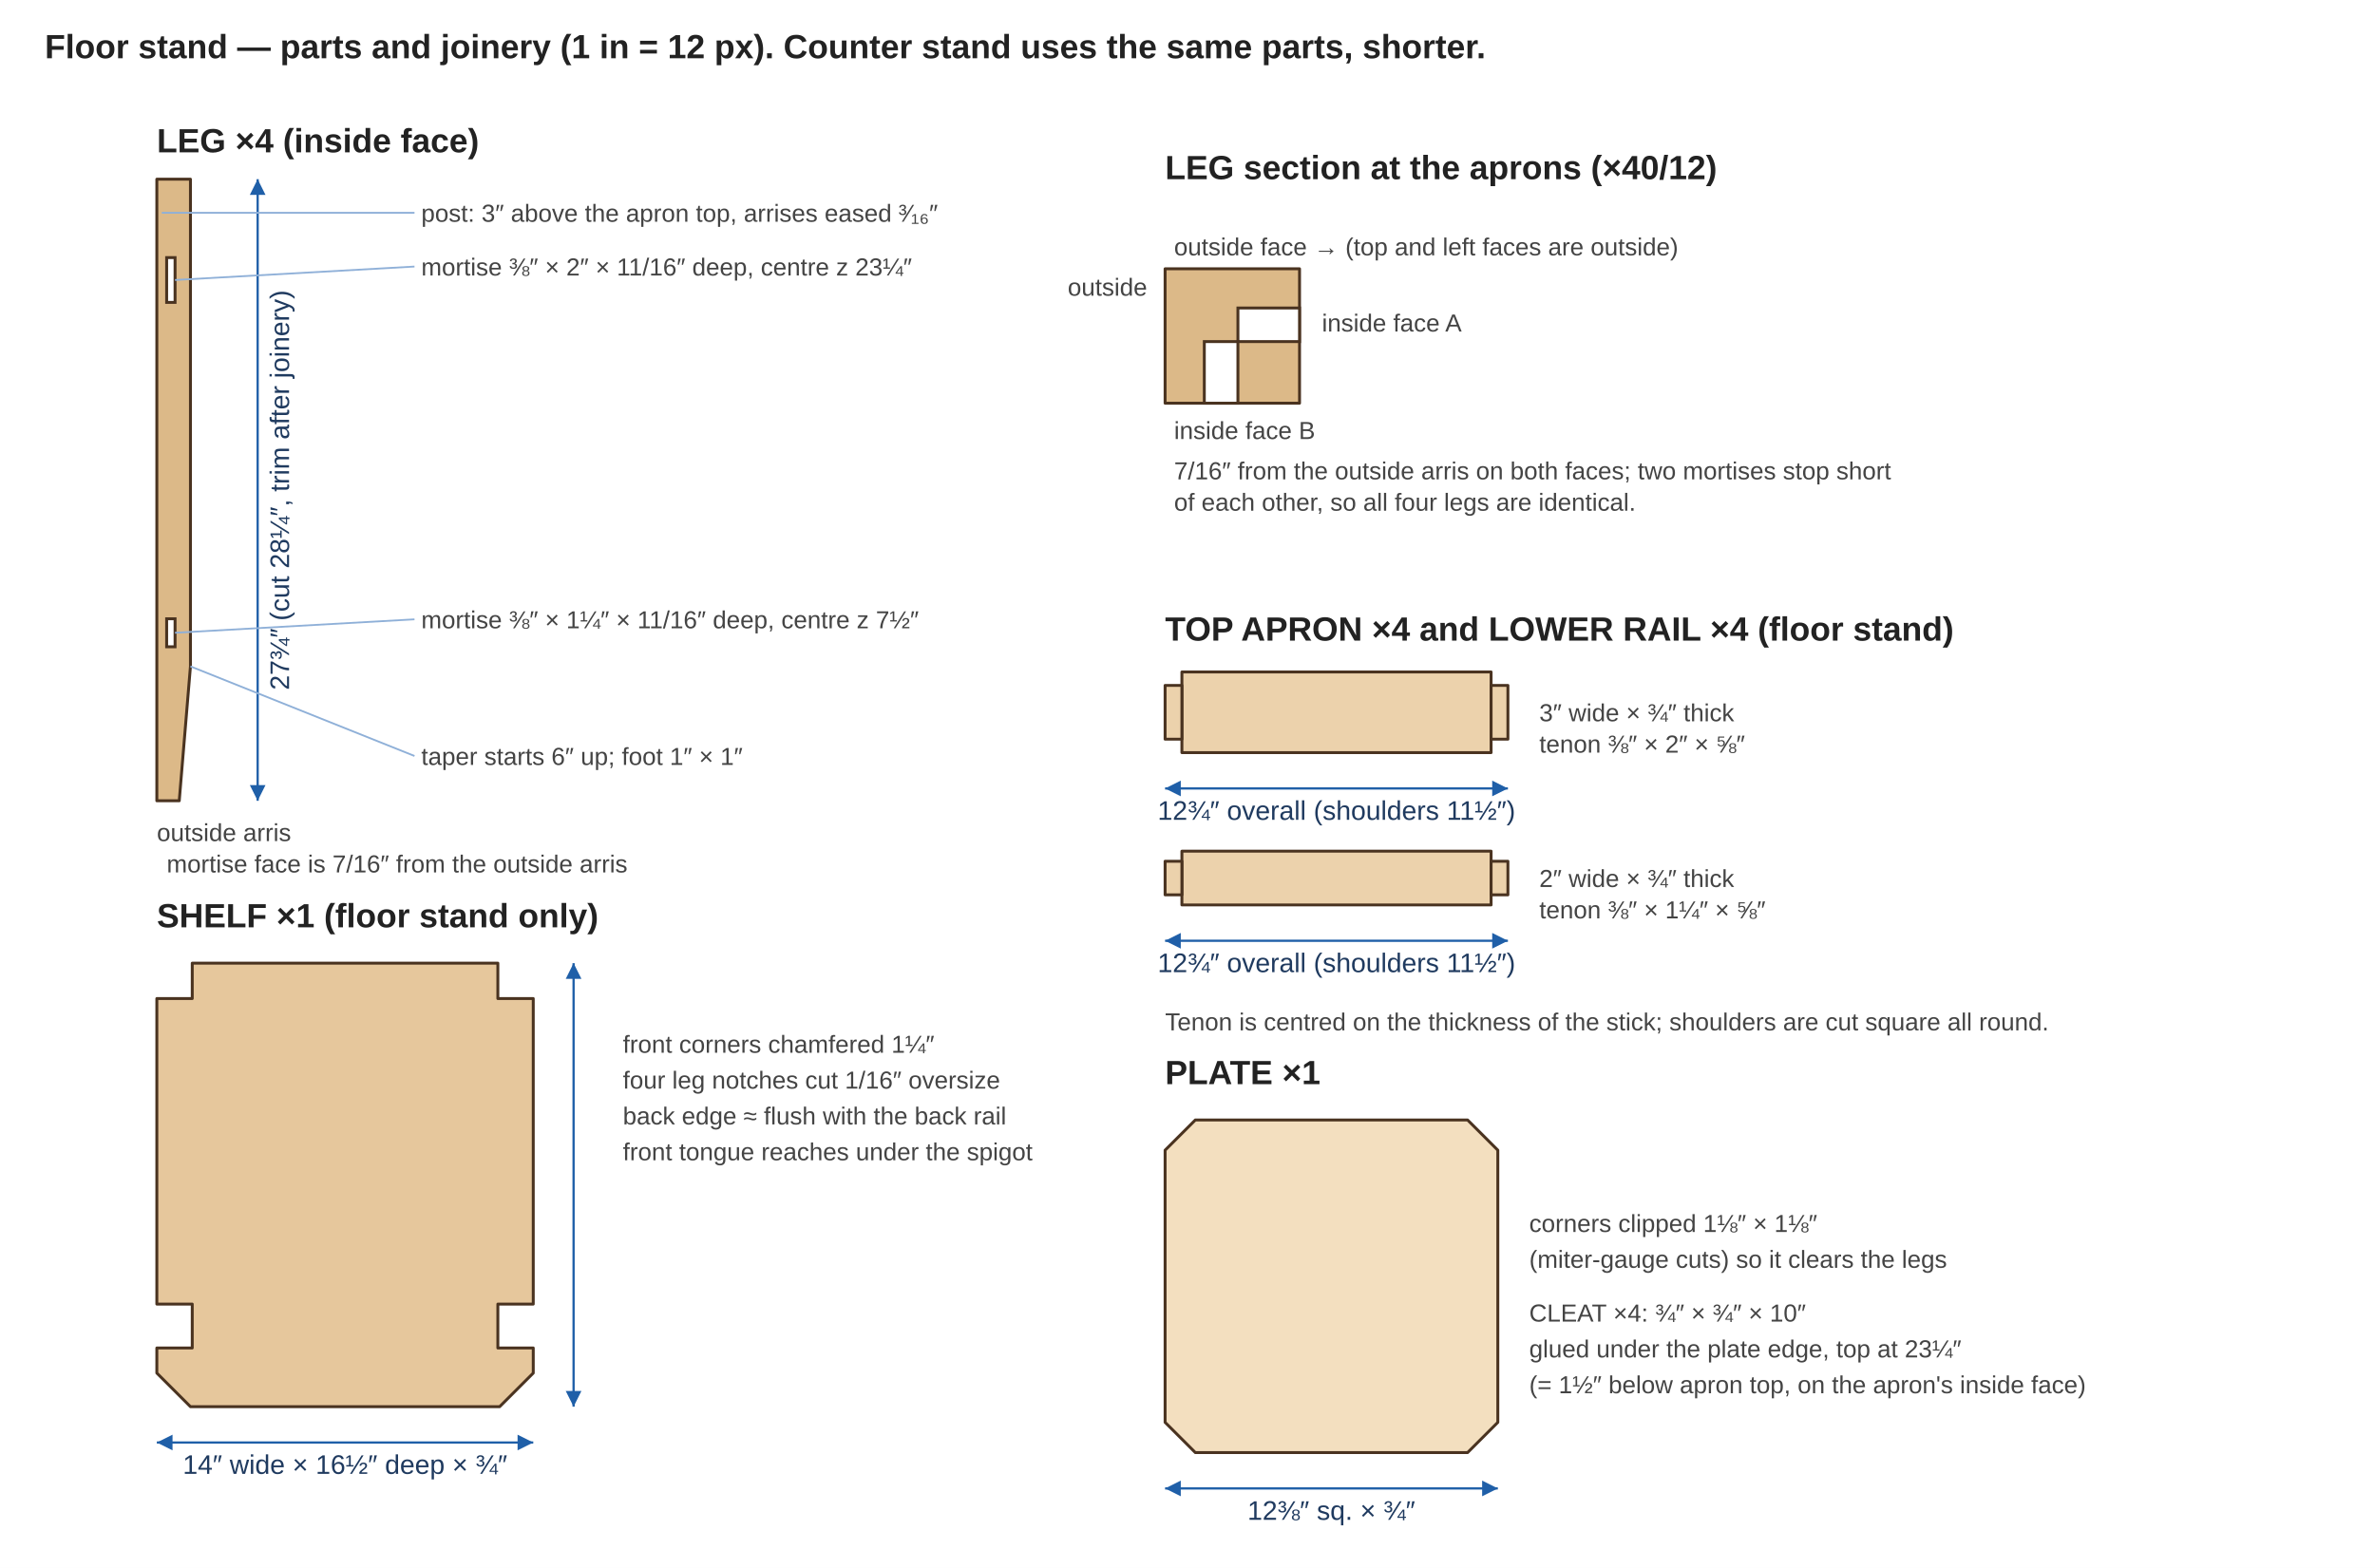
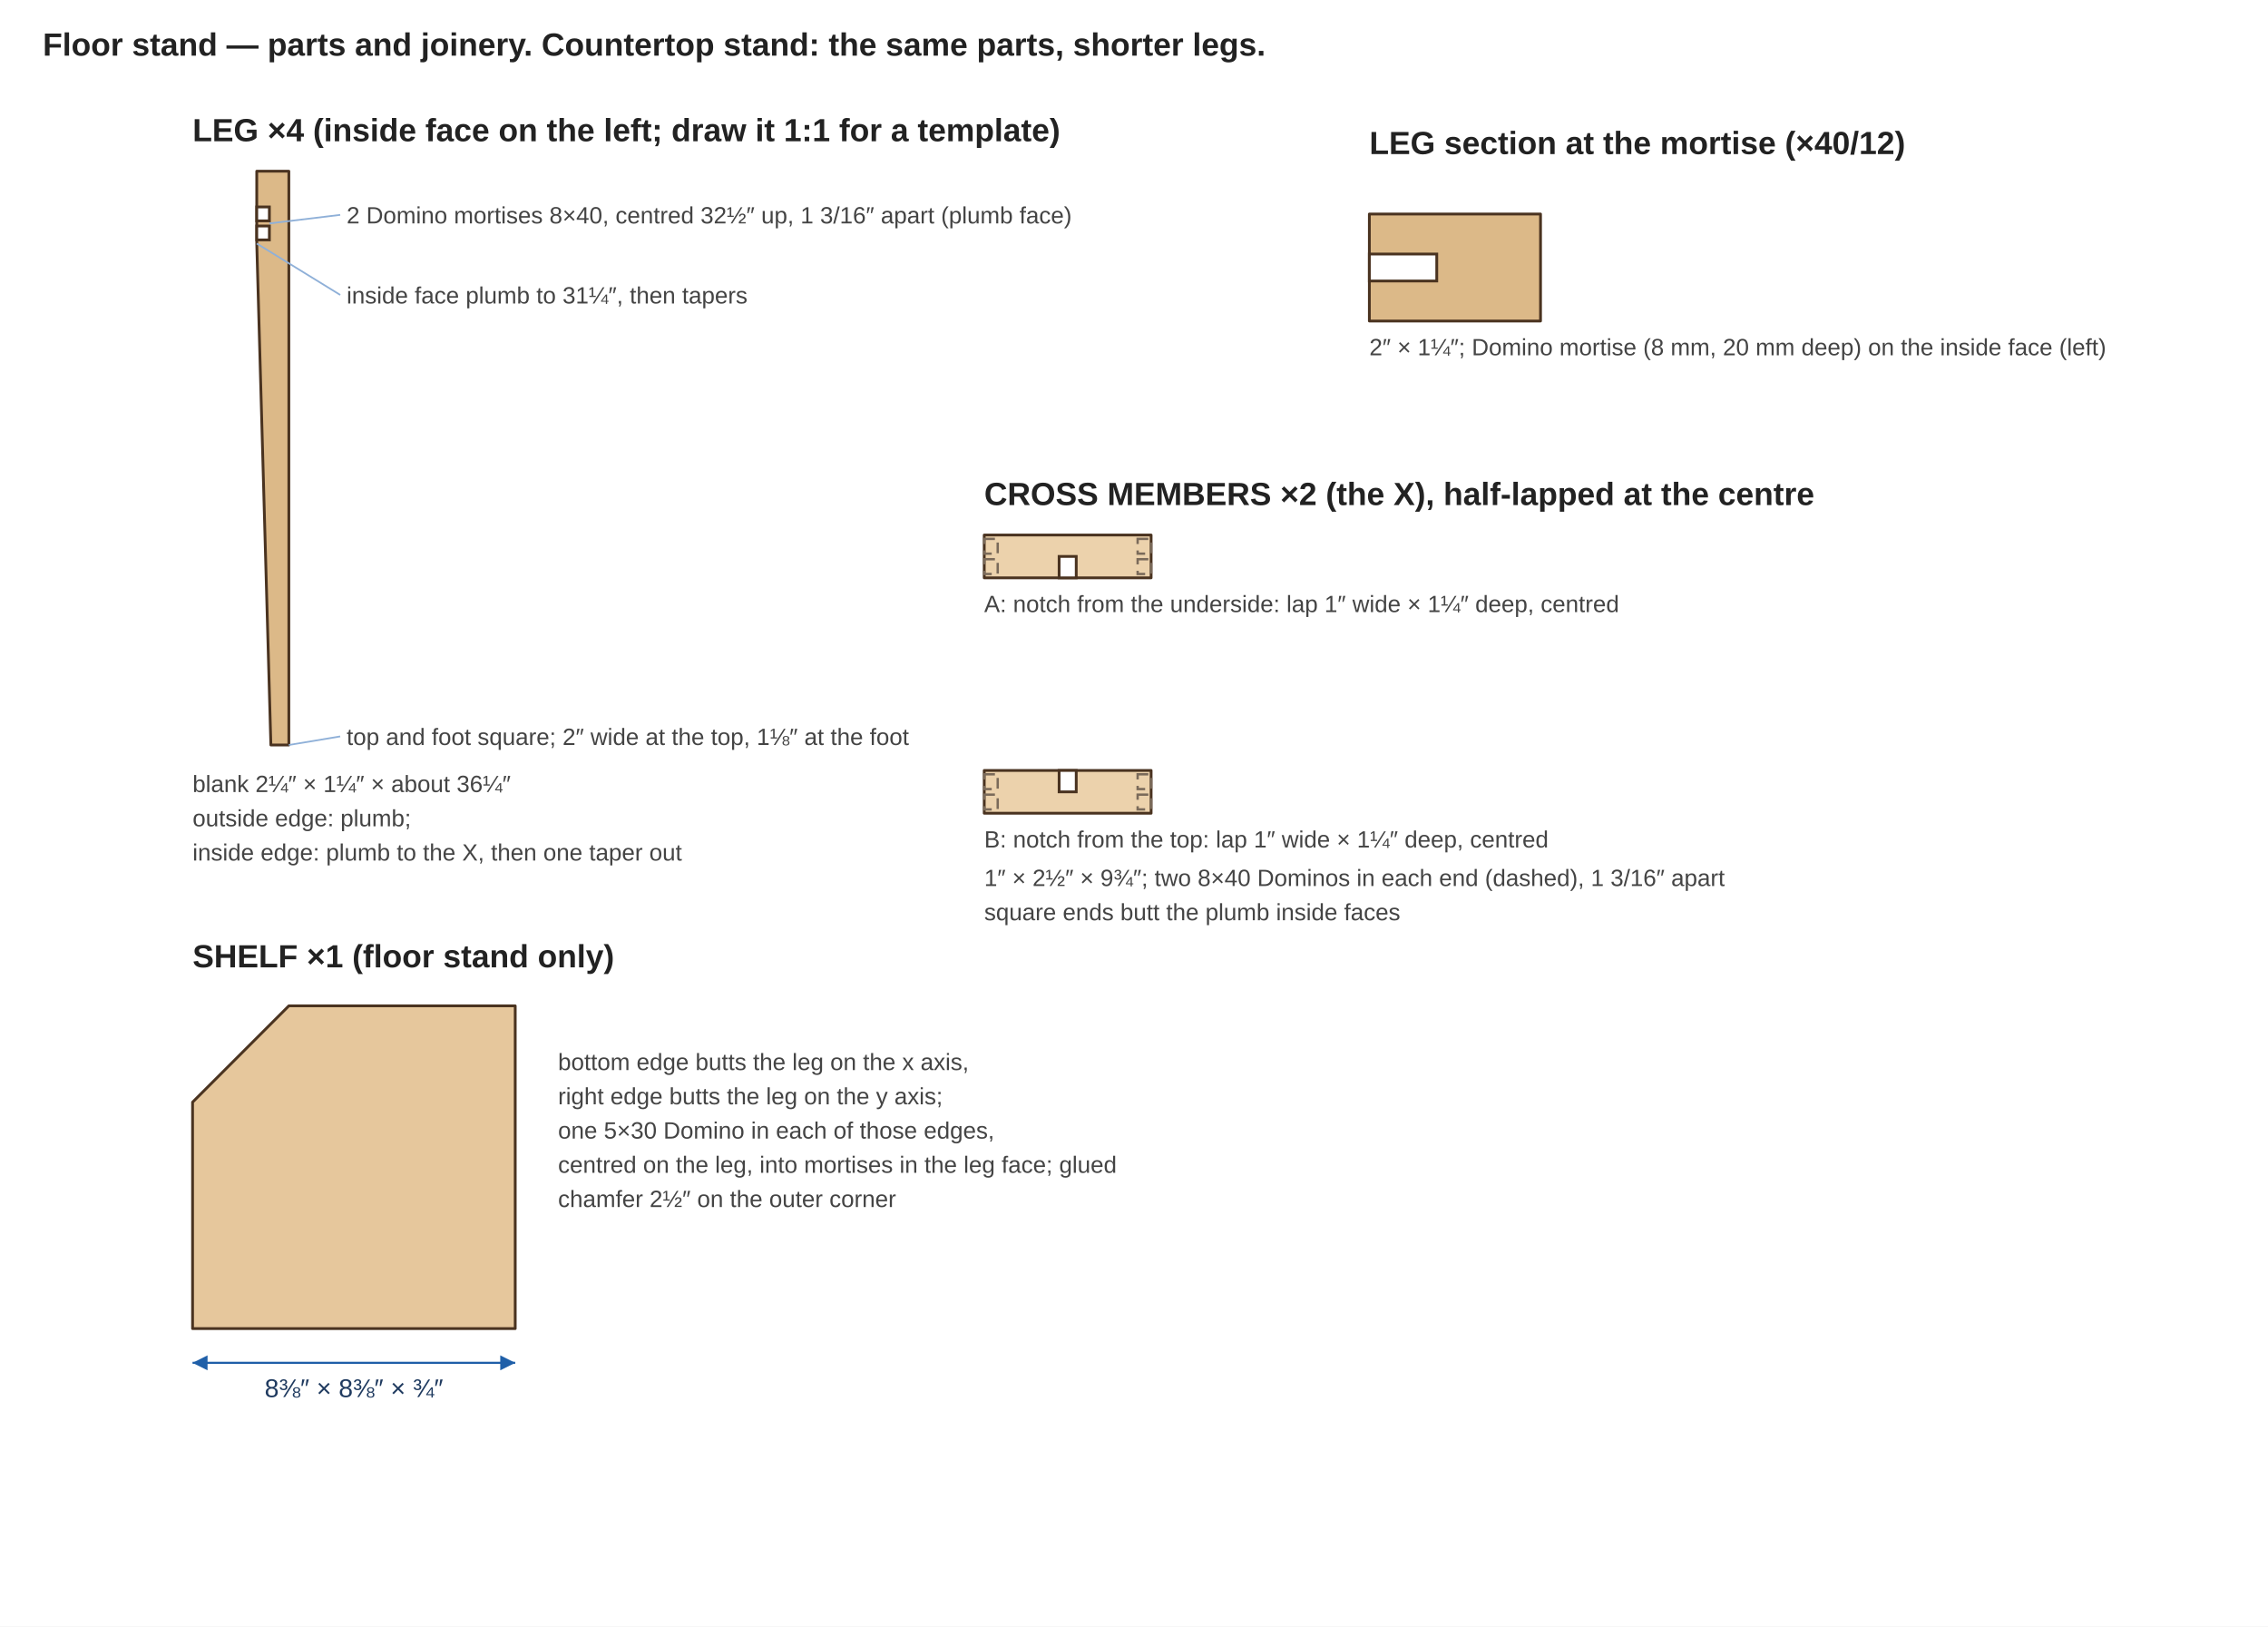
- <svg xmlns="http://www.w3.org/2000/svg" viewBox="0 0 1060 700" width="1060" height="700" role="img" aria-label="Floor stand parts and joinery">
+ <svg xmlns="http://www.w3.org/2000/svg" viewBox="0 0 1060 760" width="1060" height="760" role="img" aria-label="Floor stand parts and joinery">
  <style>
  .bg{fill:#fff}
  .wood{fill:#ecd2ac;stroke:#4a3320;stroke-width:1.3;stroke-linejoin:round}
  .leg{fill:#dcb988;stroke:#4a3320;stroke-width:1.3}
  .face{fill:#f3dfbf;stroke:#4a3320;stroke-width:1.3}
  .pull{fill:#5a3b26;stroke:#2b1a0f;stroke-width:1}
  .shelf{fill:#e6c79c;stroke:#4a3320;stroke-width:1.3}
  .hid{fill:none;stroke:#7a6a5a;stroke-width:1.1;stroke-dasharray:5 3}
  .spacer{fill:#cfc3b4;stroke:#6b5b4b;stroke-width:1}
  .floor{stroke:#333;stroke-width:1.6}
  .dim{stroke:#1f5fa8;stroke-width:1;fill:none}
  .ext{stroke:#8fb0d8;stroke-width:.8}
  .t{font:12px 'Helvetica Neue',Arial,sans-serif;fill:#1f3a5f}
  .n{font:11px 'Helvetica Neue',Arial,sans-serif;fill:#444}
  .h{font:600 15px 'Helvetica Neue',Arial,sans-serif;fill:#222}
</style>
  <defs>
    <marker id="a" viewBox="0 0 8 8" refX="8" refY="4" markerWidth="7" markerHeight="7" orient="auto-start-reverse">
      <path d="M0,0 L8,4 L0,8 z" fill="#1f5fa8" />
    </marker>
  </defs>
  <style>
  .post{fill:#dcb988;stroke:#4a3320;stroke-width:1.3;stroke-linejoin:round}
  .ap{fill:#ecd2ac;stroke:#4a3320;stroke-width:1.3;stroke-linejoin:round}
-   .plate{fill:#f3dfbf;stroke:#4a3320;stroke-width:1.3;stroke-linejoin:round}
  .shelfp{fill:#e6c79c;stroke:#4a3320;stroke-width:1.3;stroke-linejoin:round}
-   .cleat{fill:#cfa972;stroke:#4a3320;stroke-width:1.1}
  .ghost{fill:#eef1f4;fill-opacity:.55;stroke:#6b7885;stroke-width:1.2;stroke-dasharray:6 4}
  .cup{fill:none;stroke:#b0452b;stroke-width:1.2;stroke-dasharray:3 3}
  .ctr{stroke:#999;stroke-width:.8;stroke-dasharray:10 3 2 3}
  .cut{fill:#fff;stroke:#4a3320;stroke-width:1.3}
</style>
-   <rect class="bg" width="1060" height="700" />
-   <text class="h" x="20.0" y="26.0" text-anchor="start">Floor stand — parts and joinery (1 in = 12 px). Counter stand uses the same parts, shorter.</text>
-   <g transform="translate(70,80)">
-     <polygon class="post" points="0.0,0.0 15.0,0.0 15.0,217.5 10.0,277.5 0.0,277.5" />
-     <rect class="cut" x="4.38" y="35.00" width="3.75" height="20.00" />
-     <rect class="cut" x="4.38" y="196.25" width="3.75" height="12.50" />
-   </g>
-   <text class="h" x="70.0" y="68.0" text-anchor="start">LEG ×4 (inside face)</text>
-   <line class="dim" x1="115.0" y1="80.0" x2="115.0" y2="357.5" marker-start="url(#a)" marker-end="url(#a)" />
-   <text class="t" transform="translate(129.0,218.8) rotate(-90)" text-anchor="middle">27¾″ (cut 28¼″, trim after joinery)</text>
-   <line class="ext" x1="78.1" y1="125.0" x2="185.0" y2="119.0" />
-   <text class="n" x="188.0" y="123.0" text-anchor="start">mortise ⅜″ × 2″ × 11/16″ deep, centre z 23¼″</text>
-   <line class="ext" x1="78.1" y1="282.5" x2="185.0" y2="276.5" />
-   <text class="n" x="188.0" y="280.5" text-anchor="start">mortise ⅜″ × 1¼″ × 11/16″ deep, centre z 7½″</text>
-   <line class="ext" x1="85.0" y1="297.5" x2="185.0" y2="337.5" />
-   <text class="n" x="188.0" y="341.5" text-anchor="start">taper starts 6″ up; foot 1″ × 1″</text>
-   <line class="ext" x1="72.2" y1="95.0" x2="185.0" y2="95.0" />
-   <text class="n" x="188.0" y="99.0" text-anchor="start">post: 3″ above the apron top, arrises eased ³⁄₁₆″</text>
-   <text class="n" x="70.0" y="375.5" text-anchor="start">outside arris</text>
-   <text class="n" x="74.4" y="389.5" text-anchor="start">mortise face is 7/16″ from the outside arris</text>
-   <text class="h" x="520.0" y="80.0" text-anchor="start">LEG section at the aprons (×40/12)</text>
-   <rect class="post" x="520" y="120" width="60.0" height="60.0" />
-   <rect class="cut" x="552.5" y="137.5" width="27.5" height="15.0" />
-   <rect class="cut" x="537.5" y="152.5" width="15.0" height="27.5" />
-   <text class="n" x="512.0" y="132.0" text-anchor="end">outside</text>
-   <text class="n" x="524.0" y="114.0" text-anchor="start">outside face →  (top and left faces are outside)</text>
-   <text class="n" x="590.0" y="148.0" text-anchor="start">inside face A</text>
-   <text class="n" x="524.0" y="196.0" text-anchor="start">inside face B</text>
-   <text class="n" x="524.0" y="214.0" text-anchor="start">7/16″ from the outside arris on both faces; two mortises stop short</text>
-   <text class="n" x="524.0" y="228.0" text-anchor="start">of each other, so all four legs are identical.</text>
-   <text class="h" x="520.0" y="286.0" text-anchor="start">TOP APRON ×4  and  LOWER RAIL ×4 (floor stand)</text>
-   <rect class="ap" x="527.5" y="300.0" width="138.0" height="36.0" />
-   <rect class="ap" x="520.0" y="306.0" width="7.5" height="24.0" />
-   <rect class="ap" x="665.5" y="306.0" width="7.5" height="24.0" />
-   <line class="dim" x1="520.0" y1="352.0" x2="673.0" y2="352.0" marker-start="url(#a)" marker-end="url(#a)" />
-   <text class="t" x="596.5" y="366.0" text-anchor="middle">12¾″ overall (shoulders 11½″)</text>
-   <text class="n" x="687.0" y="322.0" text-anchor="start">3″ wide × ¾″ thick</text>
-   <text class="n" x="687.0" y="336.0" text-anchor="start">tenon ⅜″ × 2″ × ⅝″</text>
-   <rect class="ap" x="527.5" y="380.0" width="138.0" height="24.0" />
-   <rect class="ap" x="520.0" y="384.5" width="7.5" height="15.0" />
-   <rect class="ap" x="665.5" y="384.5" width="7.5" height="15.0" />
-   <line class="dim" x1="520.0" y1="420.0" x2="673.0" y2="420.0" marker-start="url(#a)" marker-end="url(#a)" />
-   <text class="t" x="596.5" y="434.0" text-anchor="middle">12¾″ overall (shoulders 11½″)</text>
-   <text class="n" x="687.0" y="396.0" text-anchor="start">2″ wide × ¾″ thick</text>
-   <text class="n" x="687.0" y="410.0" text-anchor="start">tenon ⅜″ × 1¼″ × ⅝″</text>
-   <text class="n" x="520.0" y="460.0" text-anchor="start">Tenon is centred on the thickness of the stick; shoulders are cut square all round.</text>
-   <text class="h" x="520.0" y="484.0" text-anchor="start">PLATE ×1</text>
-   <polygon class="plate" points="533.5,500.0 655.0,500.0 668.5,513.5 668.5,635.0 655.0,648.5 533.5,648.5 520.0,635.0 520.0,513.5" />
-   <line class="dim" x1="520.0" y1="664.5" x2="668.5" y2="664.5" marker-start="url(#a)" marker-end="url(#a)" />
-   <text class="t" x="594.2" y="678.5" text-anchor="middle">12⅜″ sq. × ¾″</text>
-   <text class="n" x="682.5" y="550.0" text-anchor="start">corners clipped 1⅛″ × 1⅛″</text>
-   <text class="n" x="682.5" y="566.0" text-anchor="start">(miter-gauge cuts) so it clears the legs</text>
-   <text class="n" x="682.5" y="590.0" text-anchor="start">CLEAT ×4: ¾″ × ¾″ × 10″</text>
-   <text class="n" x="682.5" y="606.0" text-anchor="start">glued under the plate edge, top at 23¼″</text>
-   <text class="n" x="682.5" y="622.0" text-anchor="start">(= 1½″ below apron top, on the apron's inside face)</text>
-   <text class="h" x="70.0" y="414.0" text-anchor="start">SHELF ×1 (floor stand only)</text>
-   <polygon class="shelfp" points="85.8,430.0 222.2,430.0 222.2,445.8 238.0,445.8 238.0,582.2 222.2,582.2 222.2,601.8 238.0,601.8 238.0,613.0 223.0,628.0 85.0,628.0 70.0,613.0 70.0,601.8 85.8,601.8 85.8,582.2 70.0,582.2 70.0,445.8 85.8,445.8" />
-   <line class="dim" x1="70.0" y1="644.0" x2="238.0" y2="644.0" marker-start="url(#a)" marker-end="url(#a)" />
-   <text class="t" x="154.0" y="658.0" text-anchor="middle">14″ wide × 16½″ deep × ¾″</text>
-   <line class="dim" x1="256.0" y1="430.0" x2="256.0" y2="628.0" marker-start="url(#a)" marker-end="url(#a)" />
-   <text class="n" x="278.0" y="470.0" text-anchor="start">front corners chamfered 1¼″</text>
-   <text class="n" x="278.0" y="486.0" text-anchor="start">four leg notches cut 1/16″ oversize</text>
-   <text class="n" x="278.0" y="502.0" text-anchor="start">back edge ≈ flush with the back rail</text>
-   <text class="n" x="278.0" y="518.0" text-anchor="start">front tongue reaches under the spigot</text>
+   <rect class="bg" width="1060" height="760" />
+   <text class="h" x="20.0" y="26.0" text-anchor="start">Floor stand — parts and joinery. Countertop stand: the same parts, shorter legs.</text>
+   <polygon class="post" points="135.0,80.0 120.0,80.0 120.0,113.8 126.6,348.1 135.0,348.1" />
+   <text class="h" x="90.0" y="66.0" text-anchor="start">LEG ×4 (inside face on the left; draw it 1:1 for a template)</text>
+   <rect class="cut" x="120.0" y="105.6" width="5.9" height="6.5" />
+   <rect class="cut" x="120.0" y="96.7" width="5.9" height="6.5" />
+   <line class="ext" x1="125.9" y1="104.4" x2="159.0" y2="100.4" />
+   <text class="n" x="162.0" y="104.4" text-anchor="start">2 Domino mortises 8×40, centred 32½″ up, 1 3/16″ apart (plumb face)</text>
+   <line class="ext" x1="120.0" y1="113.8" x2="159.0" y2="137.8" />
+   <text class="n" x="162.0" y="141.8" text-anchor="start">inside face plumb to 31¼″, then tapers</text>
+   <line class="ext" x1="135.0" y1="348.1" x2="159.0" y2="344.1" />
+   <text class="n" x="162.0" y="348.1" text-anchor="start">top and foot square; 2″ wide at the top, 1⅛″ at the foot</text>
+   <text class="n" x="90.0" y="370.1" text-anchor="start">blank 2¼″ × 1¼″ × about 36¼″</text>
+   <text class="n" x="90.0" y="386.1" text-anchor="start">outside edge: plumb;</text>
+   <text class="n" x="90.0" y="402.1" text-anchor="start">inside edge: plumb to the X, then one taper out</text>
+   <text class="h" x="640.0" y="72.0" text-anchor="start">LEG section at the mortise (×40/12)</text>
+   <rect class="post" x="640" y="100" width="80.0" height="50.0" />
+   <rect class="cut" x="640" y="118.7" width="31.5" height="12.6" />
+   <text class="n" x="640.0" y="166.0" text-anchor="start">2″ × 1¼″; Domino mortise (8 mm, 20 mm deep) on the inside face (left)</text>
+   <text class="h" x="460.0" y="236.0" text-anchor="start">CROSS MEMBERS ×2 (the X), half-lapped at the centre</text>
+   <rect class="ap" x="460.0" y="250.0" width="78.0" height="20.0" />
+   <rect class="hid" x="460.0" y="251.8" width="6.3" height="6.9" />
+   <rect class="hid" x="460.0" y="261.3" width="6.3" height="6.9" />
+   <rect class="hid" x="531.7" y="251.8" width="6.3" height="6.9" />
+   <rect class="hid" x="531.7" y="261.3" width="6.3" height="6.9" />
+   <rect class="cut" x="495.0" y="260.0" width="8.0" height="10.0" />
+   <text class="n" x="460.0" y="286.0" text-anchor="start">A: notch from the underside: lap 1″ wide × 1¼″ deep, centred</text>
+   <rect class="ap" x="460.0" y="360.0" width="78.0" height="20.0" />
+   <rect class="hid" x="460.0" y="361.8" width="6.3" height="6.9" />
+   <rect class="hid" x="460.0" y="371.3" width="6.3" height="6.9" />
+   <rect class="hid" x="531.7" y="361.8" width="6.3" height="6.9" />
+   <rect class="hid" x="531.7" y="371.3" width="6.3" height="6.9" />
+   <rect class="cut" x="495.0" y="360.0" width="8.0" height="10.0" />
+   <text class="n" x="460.0" y="396.0" text-anchor="start">B: notch from the top: lap 1″ wide × 1¼″ deep, centred</text>
+   <text class="n" x="460.0" y="414.0" text-anchor="start">1″ × 2½″ × 9¾″; two 8×40 Dominos in each end (dashed), 1 3/16″ apart</text>
+   <text class="n" x="460.0" y="430.0" text-anchor="start">square ends butt the plumb inside faces</text>
+   <text class="h" x="90.0" y="452.0" text-anchor="start">SHELF ×1 (floor stand only)</text>
+   <polygon class="shelfp" points="90.0,620.8 240.8,620.8 240.8,470.0 135.0,470.0 90.0,515.0" />
+   <line class="dim" x1="90.0" y1="636.8" x2="240.8" y2="636.8" marker-start="url(#a)" marker-end="url(#a)" />
+   <text class="t" x="165.4" y="652.8" text-anchor="middle">8⅜″ × 8⅜″ × ¾″</text>
+   <text class="n" x="260.8" y="500.0" text-anchor="start">bottom edge butts the leg on the x axis,</text>
+   <text class="n" x="260.8" y="516.0" text-anchor="start">right edge butts the leg on the y axis;</text>
+   <text class="n" x="260.8" y="532.0" text-anchor="start">one 5×30 Domino in each of those edges,</text>
+   <text class="n" x="260.8" y="548.0" text-anchor="start">centred on the leg, into mortises in the leg face; glued</text>
+   <text class="n" x="260.8" y="564.0" text-anchor="start">chamfer 2½″ on the outer corner</text>
</svg>
